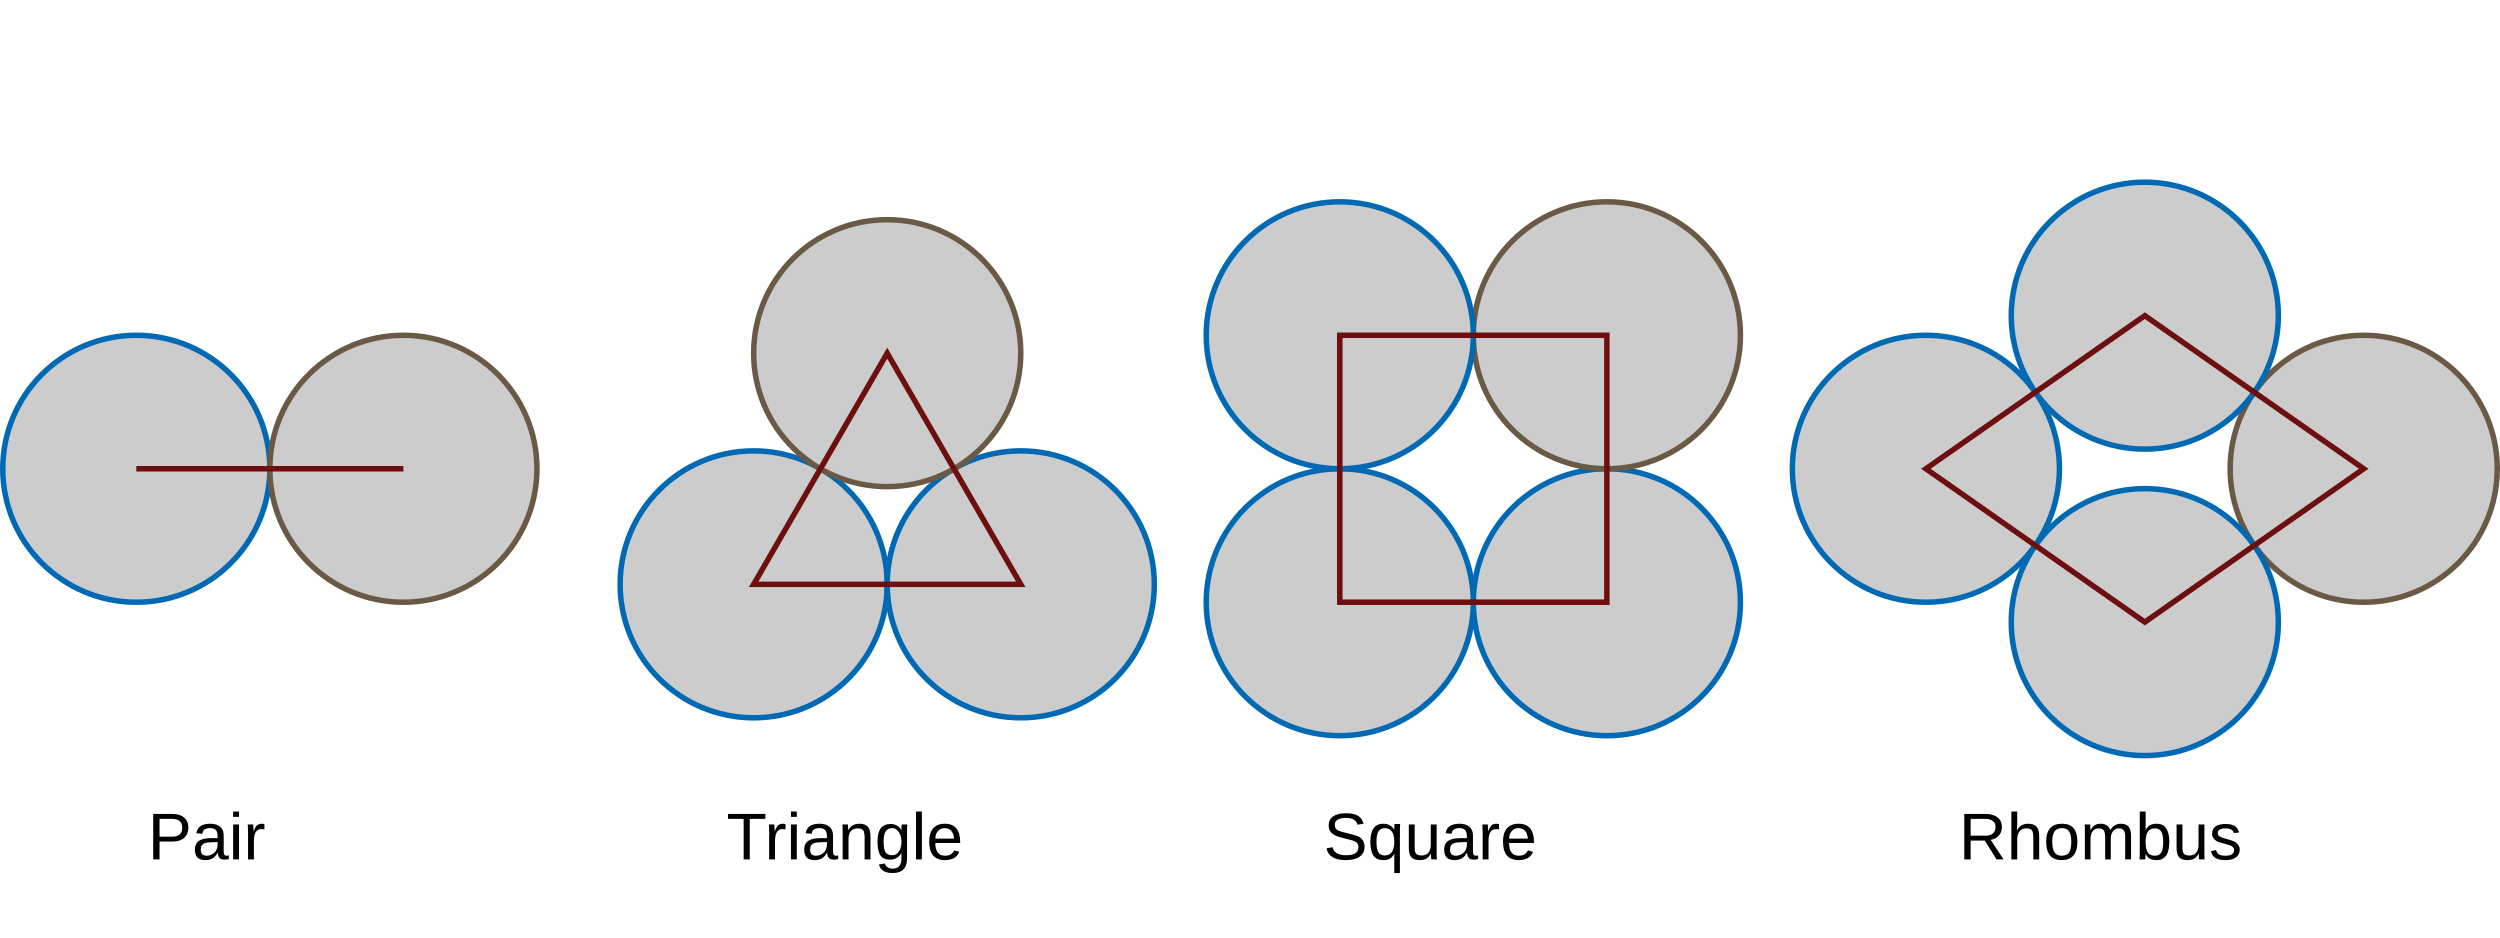
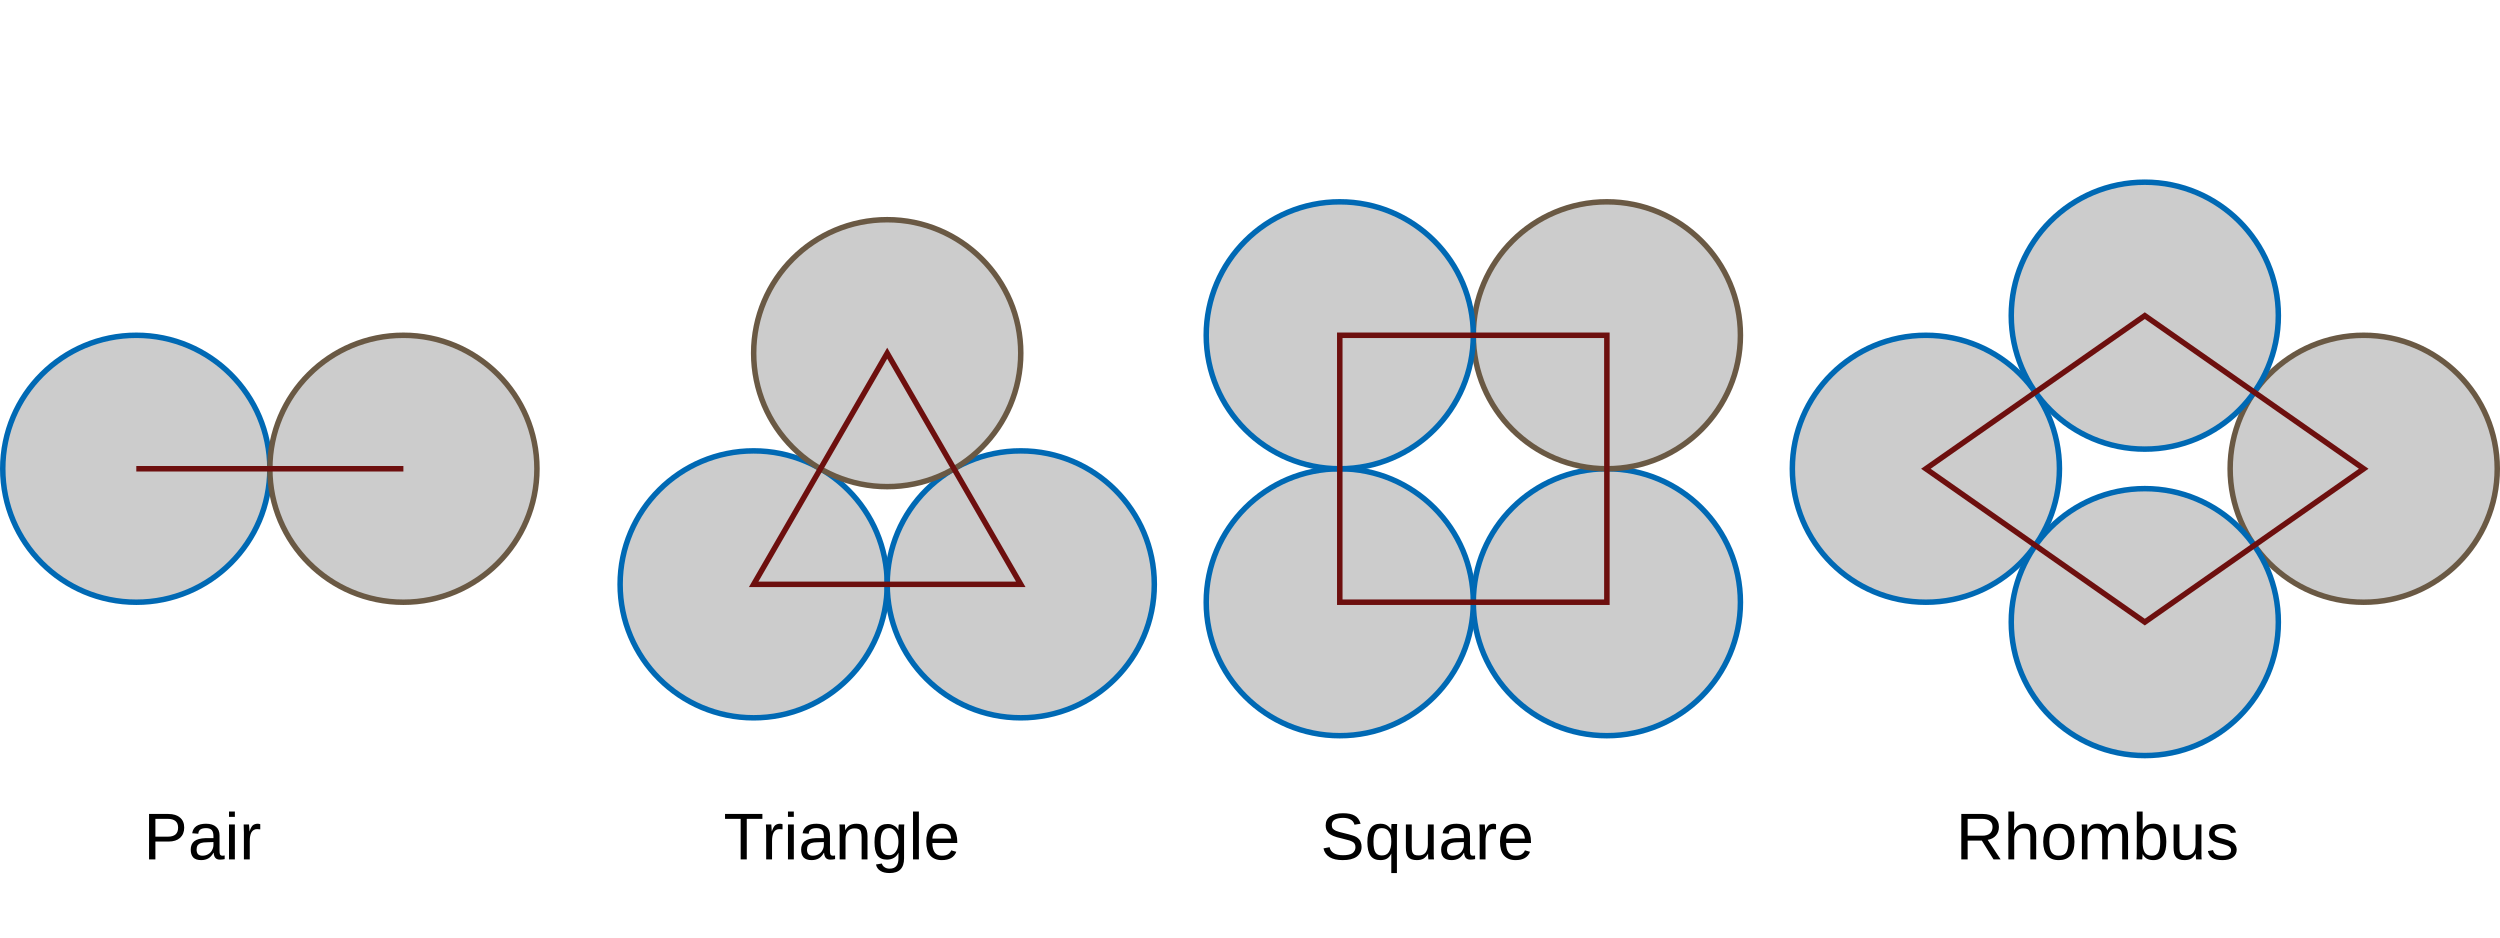
<svg xmlns="http://www.w3.org/2000/svg" width="160mm" height="60mm" viewBox="0 0 160 60" version="1.1" id="svg1">
  <defs id="defs1" />
  <g id="layer1">
    <g id="g59" transform="matrix(0.9498895,0,0,0.9495436,-61.00278,4.163729)" style="stroke-width:1.053">
      <ellipse style="fill:#cccccc;stroke:#0069b4;stroke-width:0.371;stroke-dasharray:none" id="path1" cx="115" cy="35" rx="8.998" ry="8.996" />
      <ellipse style="fill:#cccccc;stroke:#0069b4;stroke-width:0.371;stroke-dasharray:none" id="circle1" cx="132.996" cy="35" rx="8.998" ry="8.996" />
      <ellipse style="fill:#cccccc;stroke:#6a5944;stroke-width:0.371;stroke-dasharray:none" id="path1-3" cx="123.998" cy="19.419" rx="8.998" ry="8.996" />
      <path id="path4" style="fill:none;stroke:#6d0f0e;stroke-width:0.371;stroke-dasharray:none" d="m 123.998,19.419 8.998,15.581 H 115 Z" />
    </g>
    <g id="g59-3" transform="matrix(0.9498895,0,0,0.9495436,-147.5701,3.209999)" style="stroke-width:1.053">
      <ellipse style="fill:#cccccc;stroke:#0069b4;stroke-width:0.371;stroke-dasharray:none" id="path1-5" cx="164.539" cy="28.214" rx="8.998" ry="8.996" />
      <ellipse style="fill:#cccccc;stroke:#6a5944;stroke-width:0.371;stroke-dasharray:none" id="circle1-6" cx="182.534" cy="28.214" rx="8.998" ry="8.996" />
      <path id="path4-9" style="fill:none;stroke:#6d0f0e;stroke-width:0.371;stroke-dasharray:none" d="M 182.534,28.214 H 164.539 Z" />
    </g>
    <g id="g58" transform="matrix(0.9498895,0,0,0.9495436,61.99847,-55.4585)" style="stroke-width:1.053">
      <ellipse style="fill:#cccccc;stroke:#0069b4;stroke-width:0.371;stroke-dasharray:none" id="circle4" cx="42.996" cy="98.996" rx="8.998" ry="8.996" />
      <ellipse style="fill:#cccccc;stroke:#0069b4;stroke-width:0.371;stroke-dasharray:none" id="path1-1" cx="25" cy="98.996" rx="8.998" ry="8.996" />
      <ellipse style="fill:#cccccc;stroke:#6a5944;stroke-width:0.371;stroke-dasharray:none" id="circle1-2" cx="42.996" cy="81.004" rx="8.998" ry="8.996" />
      <ellipse style="fill:#cccccc;stroke:#0069b4;stroke-width:0.371;stroke-dasharray:none" id="path1-3-7" cx="25" cy="81.004" rx="8.998" ry="8.996" />
      <path id="path5" style="fill:none;stroke:#6d0f0e;stroke-width:0.371;stroke-dasharray:none" d="m 25,81.004 h 17.996 v 17.991 h -17.996 z" />
    </g>
    <g id="g57" transform="matrix(0.9498895,0,0,0.9495436,21.33868,-54.89093)" style="stroke-width:1.053">
      <ellipse style="fill:#cccccc;stroke:#0069b4;stroke-width:0.371;stroke-dasharray:none" id="ellipse23" cx="107.295" cy="89.402" rx="8.998" ry="8.996" />
      <ellipse style="fill:#cccccc;stroke:#6a5944;stroke-width:0.371;stroke-dasharray:none" id="ellipse24" cx="136.793" cy="89.402" rx="8.998" ry="8.996" />
      <ellipse style="fill:#cccccc;stroke:#0069b4;stroke-width:0.371;stroke-dasharray:none" id="ellipse25" cx="122.044" cy="79.083" rx="8.998" ry="8.996" />
      <ellipse style="fill:#cccccc;stroke:#0069b4;stroke-width:0.371;stroke-dasharray:none" id="ellipse36" cx="122.044" cy="-99.738" rx="8.998" ry="8.996" transform="scale(1,-1)" />
      <path id="path5-3" style="fill:none;stroke:#6d0f0e;stroke-width:0.371;stroke-dasharray:none" d="M 122.044,79.083 136.793,89.402 122.044,99.738 107.295,89.402 Z" />
    </g>
-     <text xml:space="preserve" style="font-size:4.233px;font-family:'Noto Sans';-inkscape-font-specification:'Noto Sans';text-align:center;text-anchor:middle;vector-effect:non-scaling-stroke;fill:#000000;stroke-width:0.265;-inkscape-stroke:hairline;stop-color:#000000" x="56.82" y="55" id="text60">
+     <text xml:space="preserve" style="font-size:4.233px;font-family:'TeX Gyre Heros';-inkscape-font-specification:'TeX Gyre Heros, Normal';text-align:center;text-anchor:middle;vector-effect:non-scaling-stroke;fill:#000000;stroke-width:0.265;-inkscape-stroke:hairline;stop-color:#000000" x="56.82" y="55" id="text60">
      <tspan id="tspan60" style="font-style:normal;font-variant:normal;font-weight:normal;font-stretch:normal;font-size:4.233px;font-family:Arial;-inkscape-font-specification:Arial;stroke-width:0.265" x="56.82" y="55">Triangle</tspan>
    </text>
-     <text xml:space="preserve" style="font-size:4.233px;font-family:'Noto Sans';-inkscape-font-specification:'Noto Sans';text-align:center;text-anchor:middle;vector-effect:non-scaling-stroke;fill:#000000;stroke-width:0.265;-inkscape-stroke:hairline;stop-color:#000000" x="94.285" y="55" id="text60-5">
+     <text xml:space="preserve" style="font-size:4.233px;font-family:'TeX Gyre Heros';-inkscape-font-specification:'TeX Gyre Heros, Normal';text-align:center;text-anchor:middle;vector-effect:non-scaling-stroke;fill:#000000;stroke-width:0.265;-inkscape-stroke:hairline;stop-color:#000000" x="94.285" y="55" id="text60-5">
      <tspan id="tspan60-0" style="font-style:normal;font-variant:normal;font-weight:normal;font-stretch:normal;font-size:4.233px;font-family:Arial;-inkscape-font-specification:Arial;stroke-width:0.265" x="94.285" y="55">Square</tspan>
    </text>
-     <text xml:space="preserve" style="font-size:4.233px;font-family:'Noto Sans';-inkscape-font-specification:'Noto Sans';text-align:center;text-anchor:middle;vector-effect:non-scaling-stroke;fill:#000000;stroke-width:0.265;-inkscape-stroke:hairline;stop-color:#000000" x="137.182" y="55" id="text60-7">
+     <text xml:space="preserve" style="font-size:4.233px;font-family:'TeX Gyre Heros';-inkscape-font-specification:'TeX Gyre Heros, Normal';text-align:center;text-anchor:middle;vector-effect:non-scaling-stroke;fill:#000000;stroke-width:0.265;-inkscape-stroke:hairline;stop-color:#000000" x="137.182" y="55" id="text60-7">
      <tspan id="tspan60-2" style="font-style:normal;font-variant:normal;font-weight:normal;font-stretch:normal;font-size:4.233px;font-family:Arial;-inkscape-font-specification:Arial;stroke-width:0.265" x="137.182" y="55">Rhombus</tspan>
    </text>
-     <text xml:space="preserve" style="font-size:4.233px;font-family:'Noto Sans';-inkscape-font-specification:'Noto Sans';text-align:center;text-anchor:middle;vector-effect:non-scaling-stroke;fill:#000000;stroke-width:0.265;-inkscape-stroke:hairline;stop-color:#000000" x="17.078" y="55" id="text1">
+     <text xml:space="preserve" style="font-size:4.233px;font-family:'TeX Gyre Heros';-inkscape-font-specification:'TeX Gyre Heros, Normal';text-align:center;text-anchor:middle;vector-effect:non-scaling-stroke;fill:#000000;stroke-width:0.265;-inkscape-stroke:hairline;stop-color:#000000" x="17.078" y="55" id="text1">
      <tspan id="tspan1" style="font-style:normal;font-variant:normal;font-weight:normal;font-stretch:normal;font-size:4.233px;font-family:Arial;-inkscape-font-specification:Arial;stroke-width:0.265" x="17.078" y="55">Pair</tspan>
      <tspan style="font-style:normal;font-variant:normal;font-weight:normal;font-stretch:normal;font-size:4.233px;font-family:Arial;-inkscape-font-specification:Arial;stroke-width:0.265" x="17.078" y="60.33" id="tspan2" />
    </text>
  </g>
</svg>
